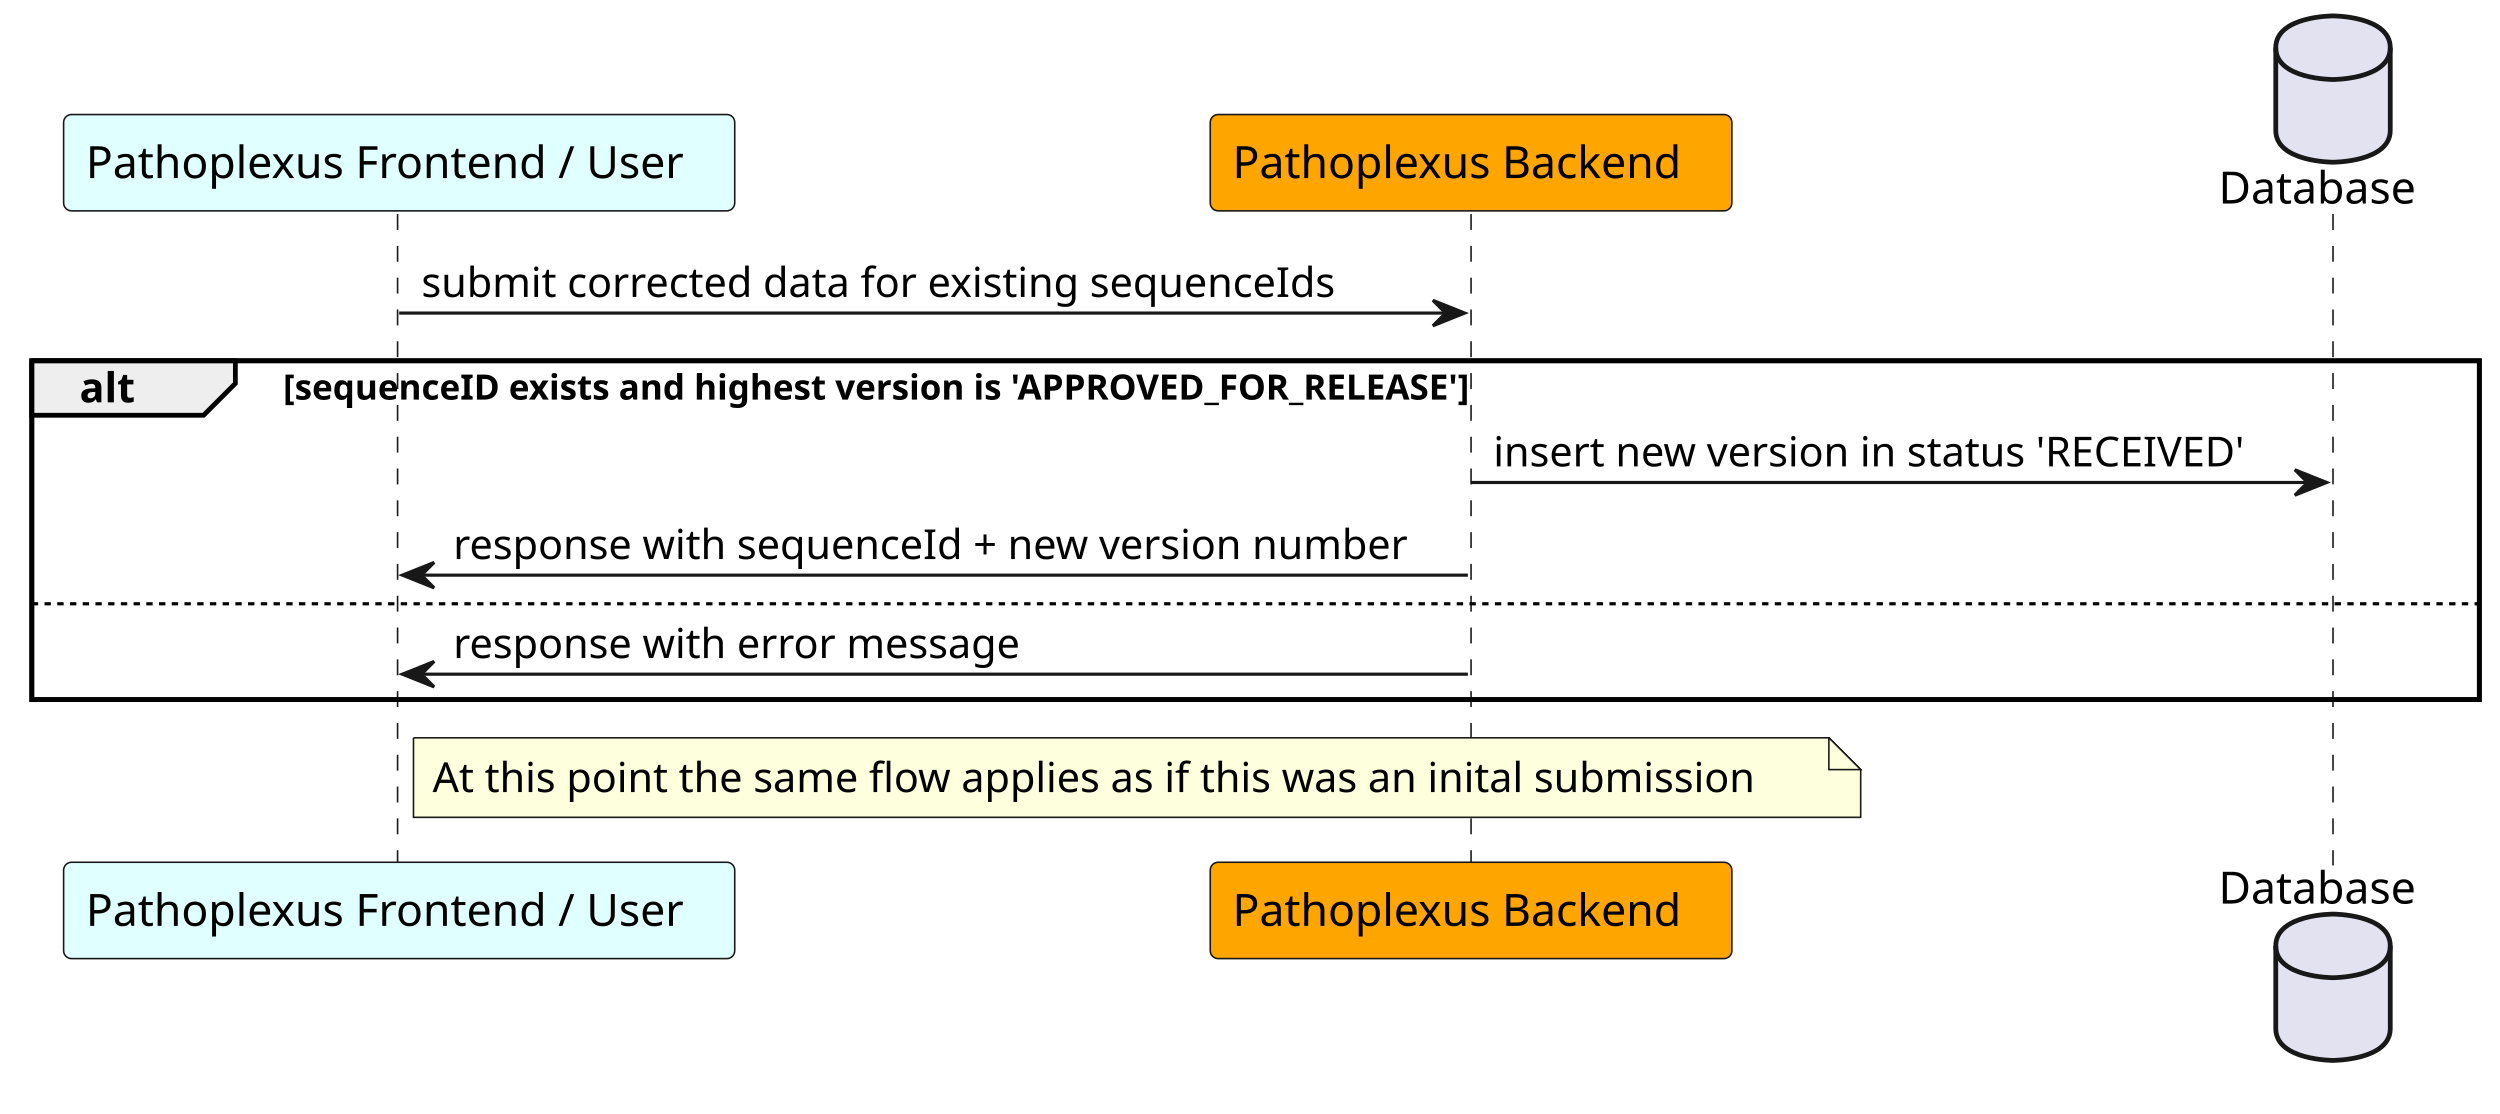
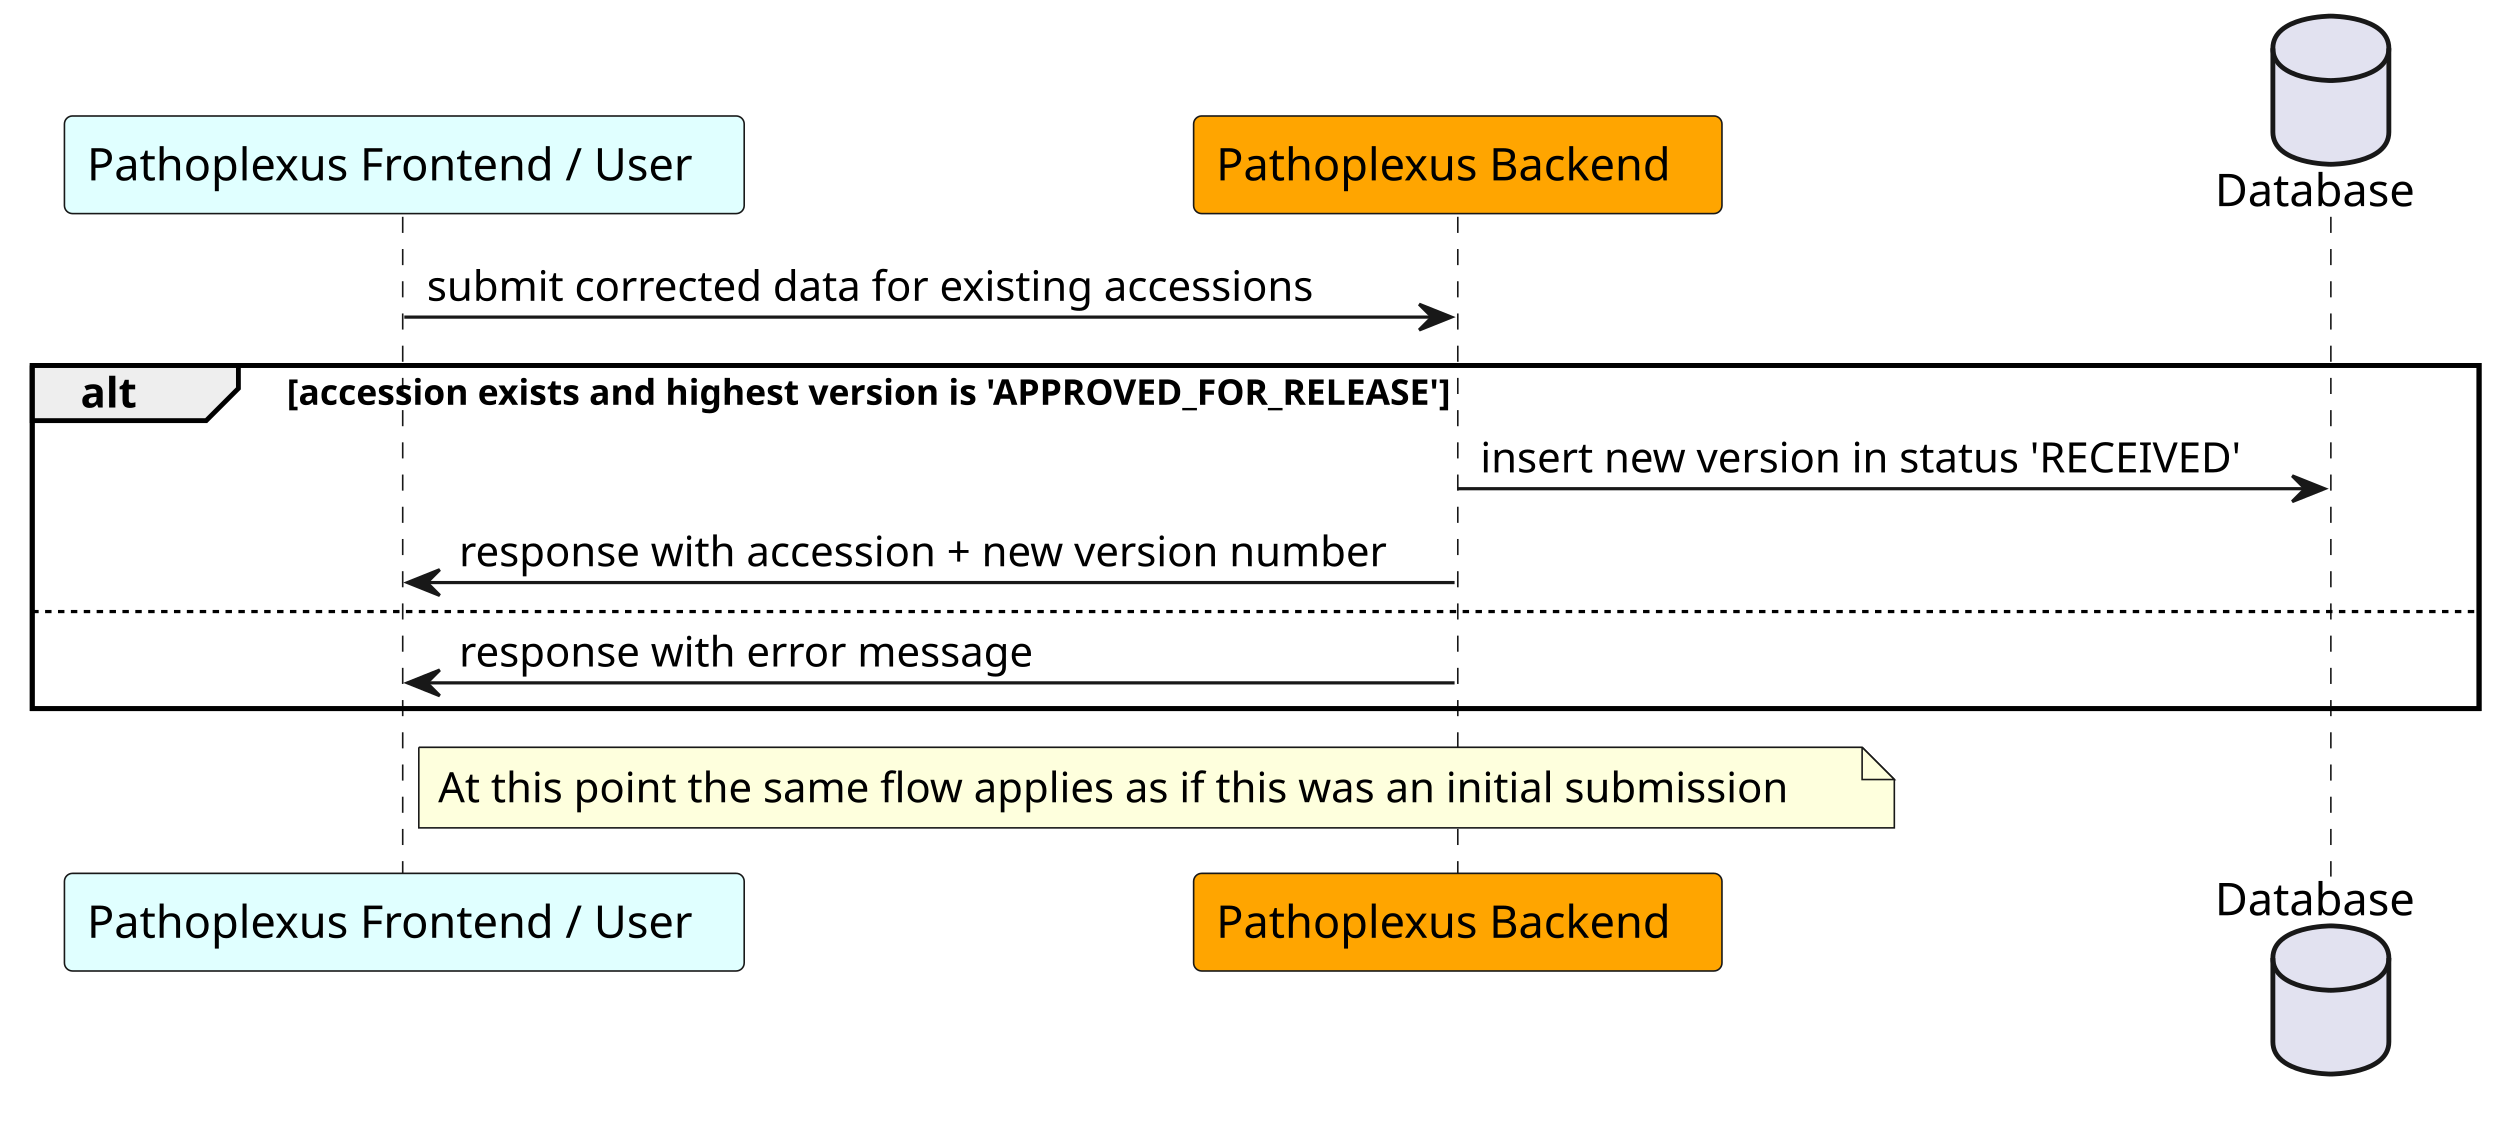
- <svg xmlns="http://www.w3.org/2000/svg" contentStyleType="text/css" height="350px" preserveAspectRatio="none" style="width:786px;height:350px;background:#FFFFFF;" version="1.1" viewBox="0 0 786 350" width="786px" zoomAndPan="magnify">
+ <svg xmlns="http://www.w3.org/2000/svg" contentStyleType="text/css" height="350px" preserveAspectRatio="none" style="width:776px;height:350px;background:#FFFFFF;" version="1.1" viewBox="0 0 776 350" width="776px" zoomAndPan="magnify">
  <defs />
  <g>
-     <rect fill="none" height="106.531" style="stroke:#000000;stroke-width:1.5;" width="769.5" x="10" y="113.43" />
+     <rect fill="none" height="106.531" style="stroke:#000000;stroke-width:1.5;" width="759.5" x="10" y="113.43" />
    <line style="stroke:#181818;stroke-width:0.5;stroke-dasharray:5.0,5.0;" x1="125" x2="125" y1="67.297" y2="272.094" />
-     <line style="stroke:#181818;stroke-width:0.5;stroke-dasharray:5.0,5.0;" x1="462.5" x2="462.5" y1="67.297" y2="272.094" />
-     <line style="stroke:#181818;stroke-width:0.5;stroke-dasharray:5.0,5.0;" x1="733.5" x2="733.5" y1="67.297" y2="272.094" />
+     <line style="stroke:#181818;stroke-width:0.5;stroke-dasharray:5.0,5.0;" x1="452.5" x2="452.5" y1="67.297" y2="272.094" />
+     <line style="stroke:#181818;stroke-width:0.5;stroke-dasharray:5.0,5.0;" x1="723.5" x2="723.5" y1="67.297" y2="272.094" />
    <rect fill="#E0FFFF" height="30.297" rx="2.5" ry="2.5" style="stroke:#181818;stroke-width:0.5;" width="211" x="20" y="36" />
    <text fill="#000000" font-family="sans-serif" font-size="14" lengthAdjust="spacing" textLength="197" x="27" y="55.995">Pathoplexus Frontend / User</text>
    <rect fill="#E0FFFF" height="30.297" rx="2.5" ry="2.5" style="stroke:#181818;stroke-width:0.5;" width="211" x="20" y="271.094" />
    <text fill="#000000" font-family="sans-serif" font-size="14" lengthAdjust="spacing" textLength="197" x="27" y="291.089">Pathoplexus Frontend / User</text>
-     <rect fill="#FFA500" height="30.297" rx="2.5" ry="2.5" style="stroke:#181818;stroke-width:0.5;" width="164" x="380.5" y="36" />
-     <text fill="#000000" font-family="sans-serif" font-size="14" lengthAdjust="spacing" textLength="150" x="387.5" y="55.995">Pathoplexus Backend</text>
-     <rect fill="#FFA500" height="30.297" rx="2.5" ry="2.5" style="stroke:#181818;stroke-width:0.5;" width="164" x="380.5" y="271.094" />
-     <text fill="#000000" font-family="sans-serif" font-size="14" lengthAdjust="spacing" textLength="150" x="387.5" y="291.089">Pathoplexus Backend</text>
-     <text fill="#000000" font-family="sans-serif" font-size="14" lengthAdjust="spacing" textLength="66" x="697.5" y="63.995">Database</text>
-     <path d="M715.5,15 C715.5,5 733.5,5 733.5,5 C733.5,5 751.5,5 751.5,15 L751.5,41 C751.5,51 733.5,51 733.5,51 C733.5,51 715.5,51 715.5,41 L715.5,15 " fill="#E2E2F0" style="stroke:#181818;stroke-width:1.5;" />
-     <path d="M715.5,15 C715.5,25 733.5,25 733.5,25 C733.5,25 751.5,25 751.5,15 " fill="none" style="stroke:#181818;stroke-width:1.5;" />
-     <text fill="#000000" font-family="sans-serif" font-size="14" lengthAdjust="spacing" textLength="66" x="697.5" y="284.089">Database</text>
-     <path d="M715.5,297.391 C715.5,287.391 733.5,287.391 733.5,287.391 C733.5,287.391 751.5,287.391 751.5,297.391 L751.5,323.391 C751.5,333.391 733.5,333.391 733.5,333.391 C733.5,333.391 715.5,333.391 715.5,323.391 L715.5,297.391 " fill="#E2E2F0" style="stroke:#181818;stroke-width:1.5;" />
-     <path d="M715.5,297.391 C715.5,307.391 733.5,307.391 733.5,307.391 C733.5,307.391 751.5,307.391 751.5,297.391 " fill="none" style="stroke:#181818;stroke-width:1.5;" />
-     <polygon fill="#181818" points="450.5,94.43,460.5,98.43,450.5,102.43,454.5,98.43" style="stroke:#181818;stroke-width:1.0;" />
-     <line style="stroke:#181818;stroke-width:1.0;" x1="125.5" x2="456.5" y1="98.43" y2="98.43" />
-     <text fill="#000000" font-family="sans-serif" font-size="13" lengthAdjust="spacing" textLength="300" x="132.5" y="93.364">submit corrected data for existing sequenceIds</text>
+     <rect fill="#FFA500" height="30.297" rx="2.5" ry="2.5" style="stroke:#181818;stroke-width:0.5;" width="164" x="370.5" y="36" />
+     <text fill="#000000" font-family="sans-serif" font-size="14" lengthAdjust="spacing" textLength="150" x="377.5" y="55.995">Pathoplexus Backend</text>
+     <rect fill="#FFA500" height="30.297" rx="2.5" ry="2.5" style="stroke:#181818;stroke-width:0.5;" width="164" x="370.5" y="271.094" />
+     <text fill="#000000" font-family="sans-serif" font-size="14" lengthAdjust="spacing" textLength="150" x="377.5" y="291.089">Pathoplexus Backend</text>
+     <text fill="#000000" font-family="sans-serif" font-size="14" lengthAdjust="spacing" textLength="66" x="687.5" y="63.995">Database</text>
+     <path d="M705.5,15 C705.5,5 723.5,5 723.5,5 C723.5,5 741.5,5 741.5,15 L741.5,41 C741.5,51 723.5,51 723.5,51 C723.5,51 705.5,51 705.5,41 L705.5,15 " fill="#E2E2F0" style="stroke:#181818;stroke-width:1.5;" />
+     <path d="M705.5,15 C705.5,25 723.5,25 723.5,25 C723.5,25 741.5,25 741.5,15 " fill="none" style="stroke:#181818;stroke-width:1.5;" />
+     <text fill="#000000" font-family="sans-serif" font-size="14" lengthAdjust="spacing" textLength="66" x="687.5" y="284.089">Database</text>
+     <path d="M705.5,297.391 C705.5,287.391 723.5,287.391 723.5,287.391 C723.5,287.391 741.5,287.391 741.5,297.391 L741.5,323.391 C741.5,333.391 723.5,333.391 723.5,333.391 C723.5,333.391 705.5,333.391 705.5,323.391 L705.5,297.391 " fill="#E2E2F0" style="stroke:#181818;stroke-width:1.5;" />
+     <path d="M705.5,297.391 C705.5,307.391 723.5,307.391 723.5,307.391 C723.5,307.391 741.5,307.391 741.5,297.391 " fill="none" style="stroke:#181818;stroke-width:1.5;" />
+     <polygon fill="#181818" points="440.5,94.43,450.5,98.43,440.5,102.43,444.5,98.43" style="stroke:#181818;stroke-width:1.0;" />
+     <line style="stroke:#181818;stroke-width:1.0;" x1="125.5" x2="446.5" y1="98.43" y2="98.43" />
+     <text fill="#000000" font-family="sans-serif" font-size="13" lengthAdjust="spacing" textLength="290" x="132.5" y="93.364">submit corrected data for existing accessions</text>
    <path d="M10,113.43 L74,113.43 L74,120.562 L64,130.562 L10,130.562 L10,113.43 " fill="#EEEEEE" style="stroke:#000000;stroke-width:1.5;" />
-     <rect fill="none" height="106.531" style="stroke:#000000;stroke-width:1.5;" width="769.5" x="10" y="113.43" />
+     <rect fill="none" height="106.531" style="stroke:#000000;stroke-width:1.5;" width="759.5" x="10" y="113.43" />
    <text fill="#000000" font-family="sans-serif" font-size="13" font-weight="bold" lengthAdjust="spacing" textLength="19" x="25" y="126.497">alt</text>
-     <text fill="#000000" font-family="sans-serif" font-size="11" font-weight="bold" lengthAdjust="spacing" textLength="443" x="89" y="125.64">[sequenceID exists and highest version is 'APPROVED_FOR_RELEASE']</text>
-     <polygon fill="#181818" points="721.5,147.695,731.5,151.695,721.5,155.695,725.5,151.695" style="stroke:#181818;stroke-width:1.0;" />
-     <line style="stroke:#181818;stroke-width:1.0;" x1="462.5" x2="727.5" y1="151.695" y2="151.695" />
-     <text fill="#000000" font-family="sans-serif" font-size="13" lengthAdjust="spacing" textLength="247" x="469.5" y="146.629">insert new version in status 'RECEIVED'</text>
+     <text fill="#000000" font-family="sans-serif" font-size="11" font-weight="bold" lengthAdjust="spacing" textLength="432" x="89" y="125.64">[accession exists and highest version is 'APPROVED_FOR_RELEASE']</text>
+     <polygon fill="#181818" points="711.5,147.695,721.5,151.695,711.5,155.695,715.5,151.695" style="stroke:#181818;stroke-width:1.0;" />
+     <line style="stroke:#181818;stroke-width:1.0;" x1="452.5" x2="717.5" y1="151.695" y2="151.695" />
+     <text fill="#000000" font-family="sans-serif" font-size="13" lengthAdjust="spacing" textLength="247" x="459.5" y="146.629">insert new version in status 'RECEIVED'</text>
    <polygon fill="#181818" points="136.5,176.828,126.5,180.828,136.5,184.828,132.5,180.828" style="stroke:#181818;stroke-width:1.0;" />
-     <line style="stroke:#181818;stroke-width:1.0;" x1="130.5" x2="461.5" y1="180.828" y2="180.828" />
-     <text fill="#000000" font-family="sans-serif" font-size="13" lengthAdjust="spacing" textLength="313" x="142.5" y="175.762">response with sequenceId + new version number</text>
-     <line style="stroke:#000000;stroke-width:1.0;stroke-dasharray:2.0,2.0;" x1="10" x2="779.5" y1="189.828" y2="189.828" />
+     <line style="stroke:#181818;stroke-width:1.0;" x1="130.5" x2="451.5" y1="180.828" y2="180.828" />
+     <text fill="#000000" font-family="sans-serif" font-size="13" lengthAdjust="spacing" textLength="303" x="142.5" y="175.762">response with accession + new version number</text>
+     <line style="stroke:#000000;stroke-width:1.0;stroke-dasharray:2.0,2.0;" x1="10" x2="769.5" y1="189.828" y2="189.828" />
    <polygon fill="#181818" points="136.5,207.961,126.5,211.961,136.5,215.961,132.5,211.961" style="stroke:#181818;stroke-width:1.0;" />
-     <line style="stroke:#181818;stroke-width:1.0;" x1="130.5" x2="461.5" y1="211.961" y2="211.961" />
+     <line style="stroke:#181818;stroke-width:1.0;" x1="130.5" x2="451.5" y1="211.961" y2="211.961" />
    <text fill="#000000" font-family="sans-serif" font-size="13" lengthAdjust="spacing" textLength="186" x="142.5" y="206.895">response with error message</text>
-     <path d="M130,231.961 L130,256.961 L585,256.961 L585,241.961 L575,231.961 L130,231.961 " fill="#FEFFDD" style="stroke:#181818;stroke-width:0.5;" />
-     <path d="M575,231.961 L575,241.961 L585,241.961 L575,231.961 " fill="#FEFFDD" style="stroke:#181818;stroke-width:0.5;" />
-     <text fill="#000000" font-family="sans-serif" font-size="13" lengthAdjust="spacing" textLength="434" x="136" y="249.028">At this point the same flow applies as if this was an inital submission</text>
+     <path d="M130,231.961 L130,256.961 L588,256.961 L588,241.961 L578,231.961 L130,231.961 " fill="#FEFFDD" style="stroke:#181818;stroke-width:0.5;" />
+     <path d="M578,231.961 L578,241.961 L588,241.961 L578,231.961 " fill="#FEFFDD" style="stroke:#181818;stroke-width:0.5;" />
+     <text fill="#000000" font-family="sans-serif" font-size="13" lengthAdjust="spacing" textLength="437" x="136" y="249.028">At this point the same flow applies as if this was an initial submission</text>
  </g>
</svg>
